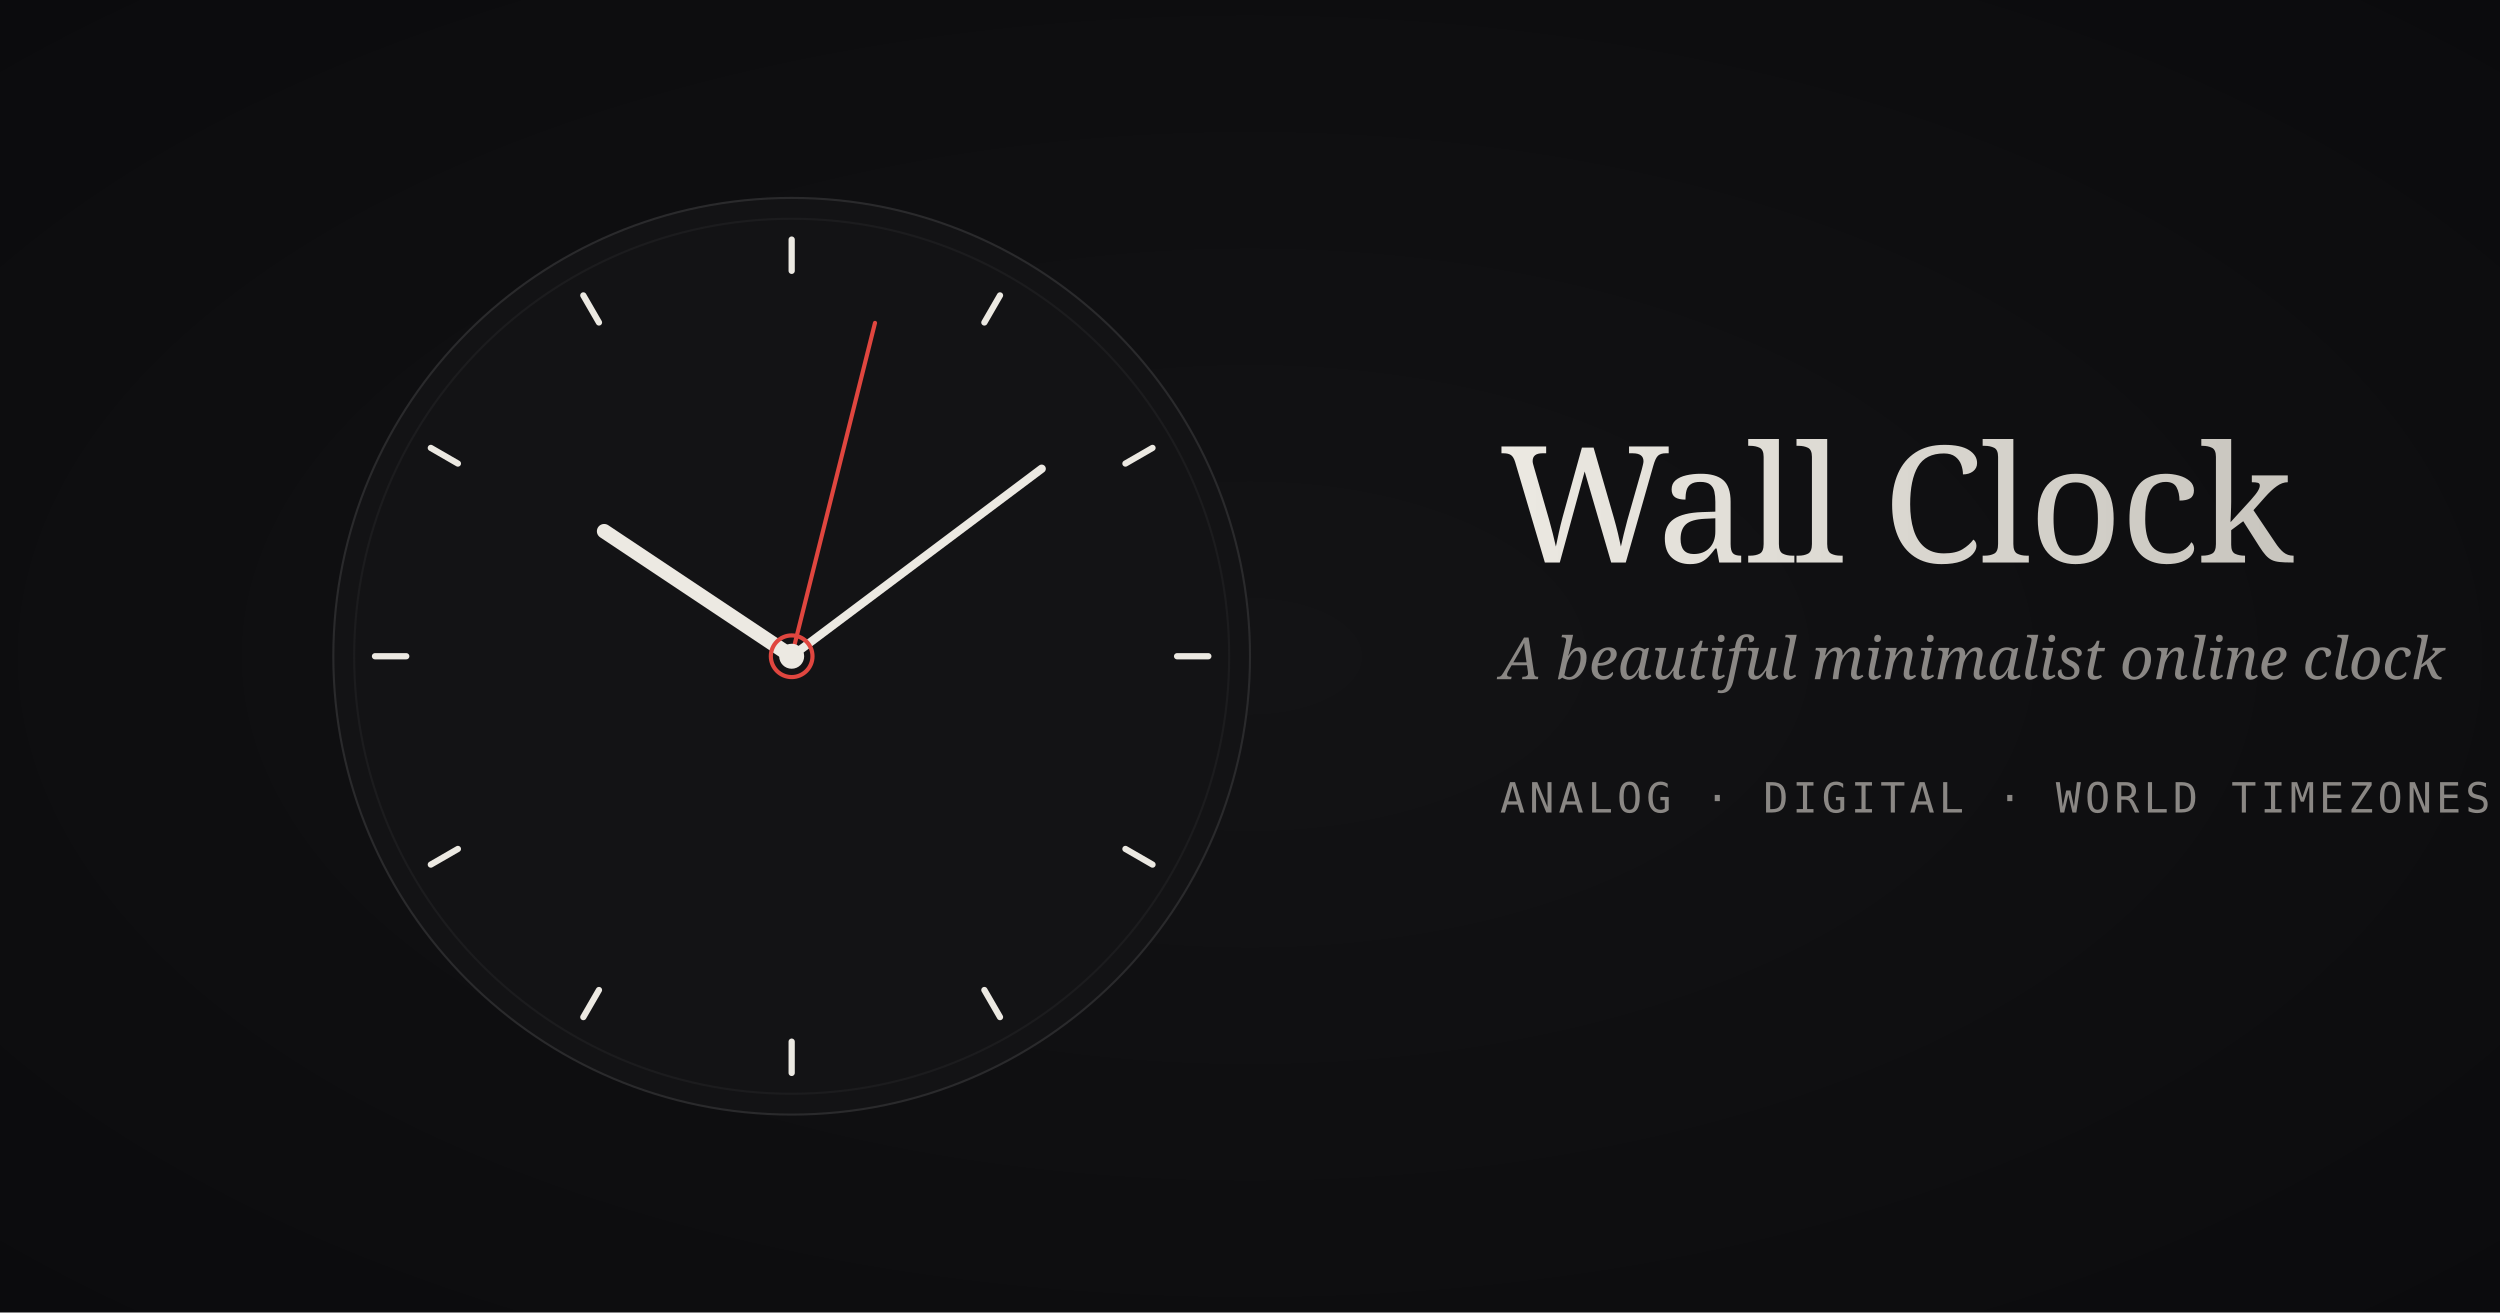
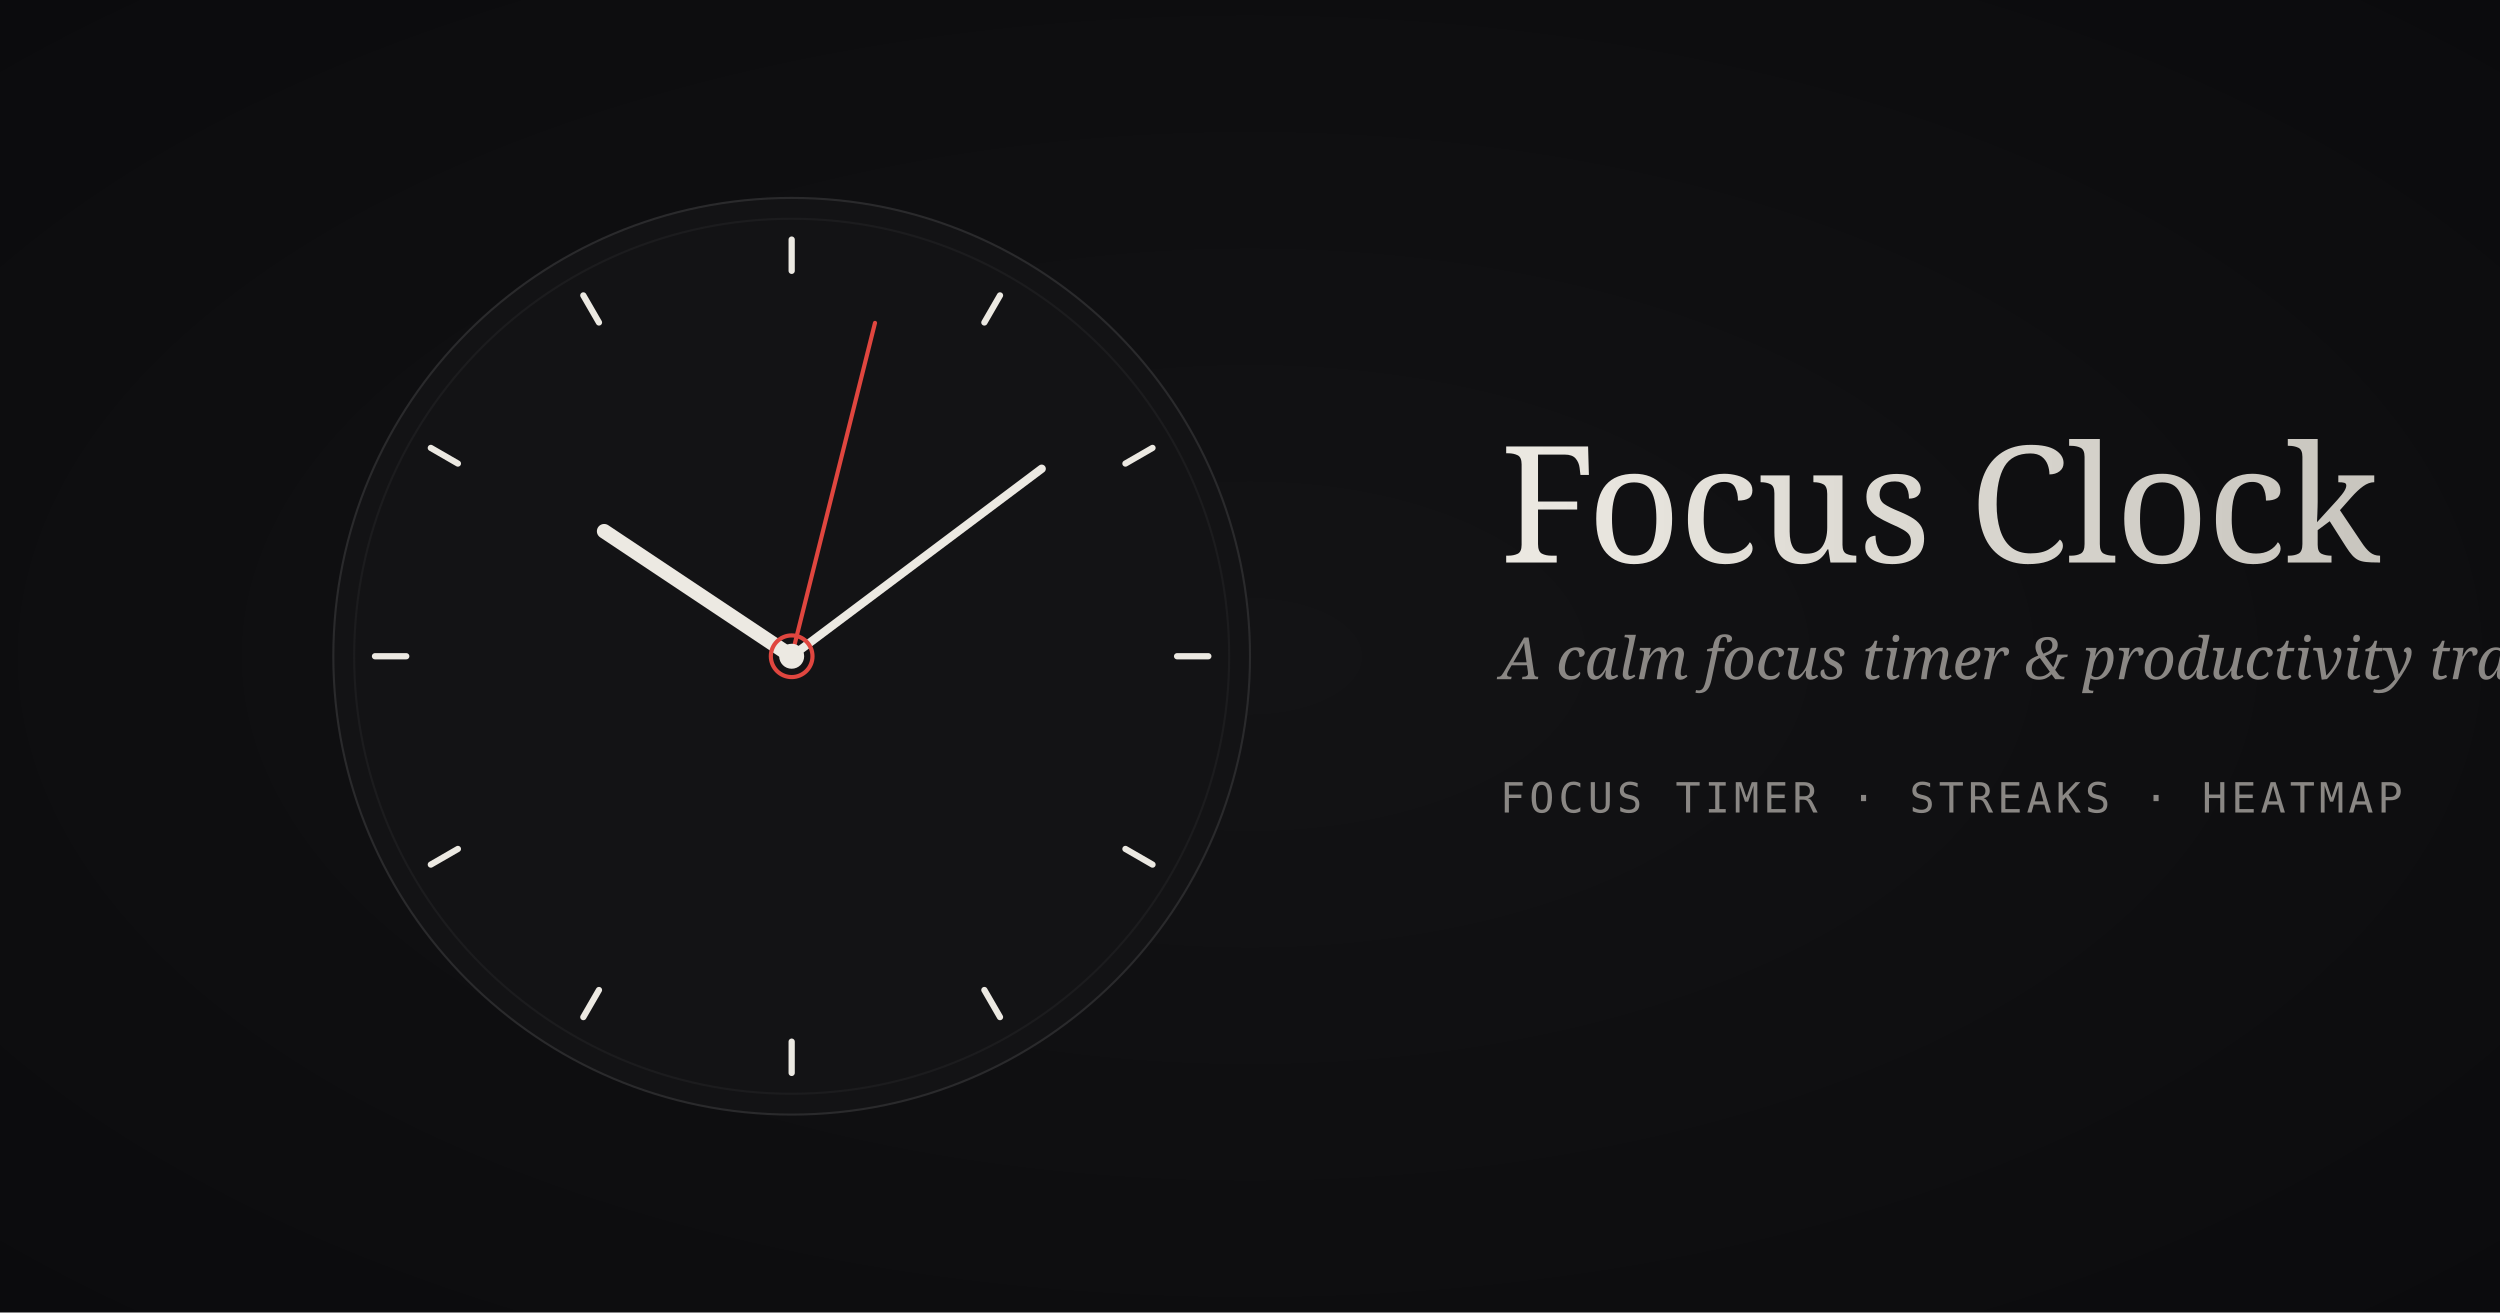
<svg xmlns="http://www.w3.org/2000/svg" viewBox="0 0 1200 630" width="1200" height="630">
  <defs>
    <radialGradient id="bg" cx="50%" cy="50%" r="80%">
      <stop offset="0%" stop-color="#131315" />
      <stop offset="100%" stop-color="#0a0a0c" />
    </radialGradient>
    <linearGradient id="title" x1="0" x2="1">
      <stop offset="0%" stop-color="#ece9e2" />
      <stop offset="100%" stop-color="#c8c5be" />
    </linearGradient>
  </defs>
  <rect width="1200" height="630" fill="url(#bg)" />
  <g transform="translate(380 315)">
    <circle r="220" fill="#131315" stroke="#2a2a2c" stroke-width="1" />
    <circle r="210" fill="none" stroke="#1c1c1e" stroke-width="1" />
    <g stroke="#ece9e2" stroke-linecap="round">
      <g>
        <line x1="0" y1="-200" x2="0" y2="-185" stroke-width="3" />
        <line x1="0" y1="200" x2="0" y2="185" stroke-width="3" />
        <line x1="-200" y1="0" x2="-185" y2="0" stroke-width="3" />
        <line x1="200" y1="0" x2="185" y2="0" stroke-width="3" />
      </g>
      <g transform="rotate(30)">
        <line x1="0" y1="-200" x2="0" y2="-185" stroke-width="3" />
      </g>
      <g transform="rotate(60)">
        <line x1="0" y1="-200" x2="0" y2="-185" stroke-width="3" />
      </g>
      <g transform="rotate(120)">
        <line x1="0" y1="-200" x2="0" y2="-185" stroke-width="3" />
      </g>
      <g transform="rotate(150)">
        <line x1="0" y1="-200" x2="0" y2="-185" stroke-width="3" />
      </g>
      <g transform="rotate(210)">
        <line x1="0" y1="-200" x2="0" y2="-185" stroke-width="3" />
      </g>
      <g transform="rotate(240)">
        <line x1="0" y1="-200" x2="0" y2="-185" stroke-width="3" />
      </g>
      <g transform="rotate(300)">
        <line x1="0" y1="-200" x2="0" y2="-185" stroke-width="3" />
      </g>
      <g transform="rotate(330)">
        <line x1="0" y1="-200" x2="0" y2="-185" stroke-width="3" />
      </g>
    </g>
    <line x1="0" y1="0" x2="-90" y2="-60" stroke="#ece9e2" stroke-width="7" stroke-linecap="round" />
    <line x1="0" y1="0" x2="120" y2="-90" stroke="#ece9e2" stroke-width="4" stroke-linecap="round" />
    <line x1="0" y1="0" x2="40" y2="-160" stroke="#e0463f" stroke-width="2" stroke-linecap="round" />
    <circle cx="40" cy="-160" r="0" />
    <circle r="6" fill="#ece9e2" />
    <circle r="10" fill="none" stroke="#e0463f" stroke-width="2" />
  </g>
  <g transform="translate(720 270)">
-     <text font-family="'Fraunces',serif" font-weight="500" font-size="78" fill="url(#title)" letter-spacing="-1">Wall Clock</text>
-     <text y="56" font-family="'Fraunces',serif" font-style="italic" font-size="28" fill="#8a8784">A beautiful minimalist online clock</text>
-     <text y="120" font-family="'JetBrains Mono',monospace" font-size="20" fill="#8a8784" letter-spacing="2">ANALOG · DIGITAL · WORLD TIMEZONES</text>
+     <text font-family="'Fraunces',serif" font-weight="500" font-size="78" fill="url(#title)" letter-spacing="-1">Focus Clock</text>
+     <text y="56" font-family="'Fraunces',serif" font-style="italic" font-size="28" fill="#8a8784">A calm focus timer &amp; productivity tracker</text>
+     <text y="120" font-family="'JetBrains Mono',monospace" font-size="20" fill="#8a8784" letter-spacing="2">FOCUS TIMER · STREAKS · HEATMAP</text>
  </g>
</svg>
